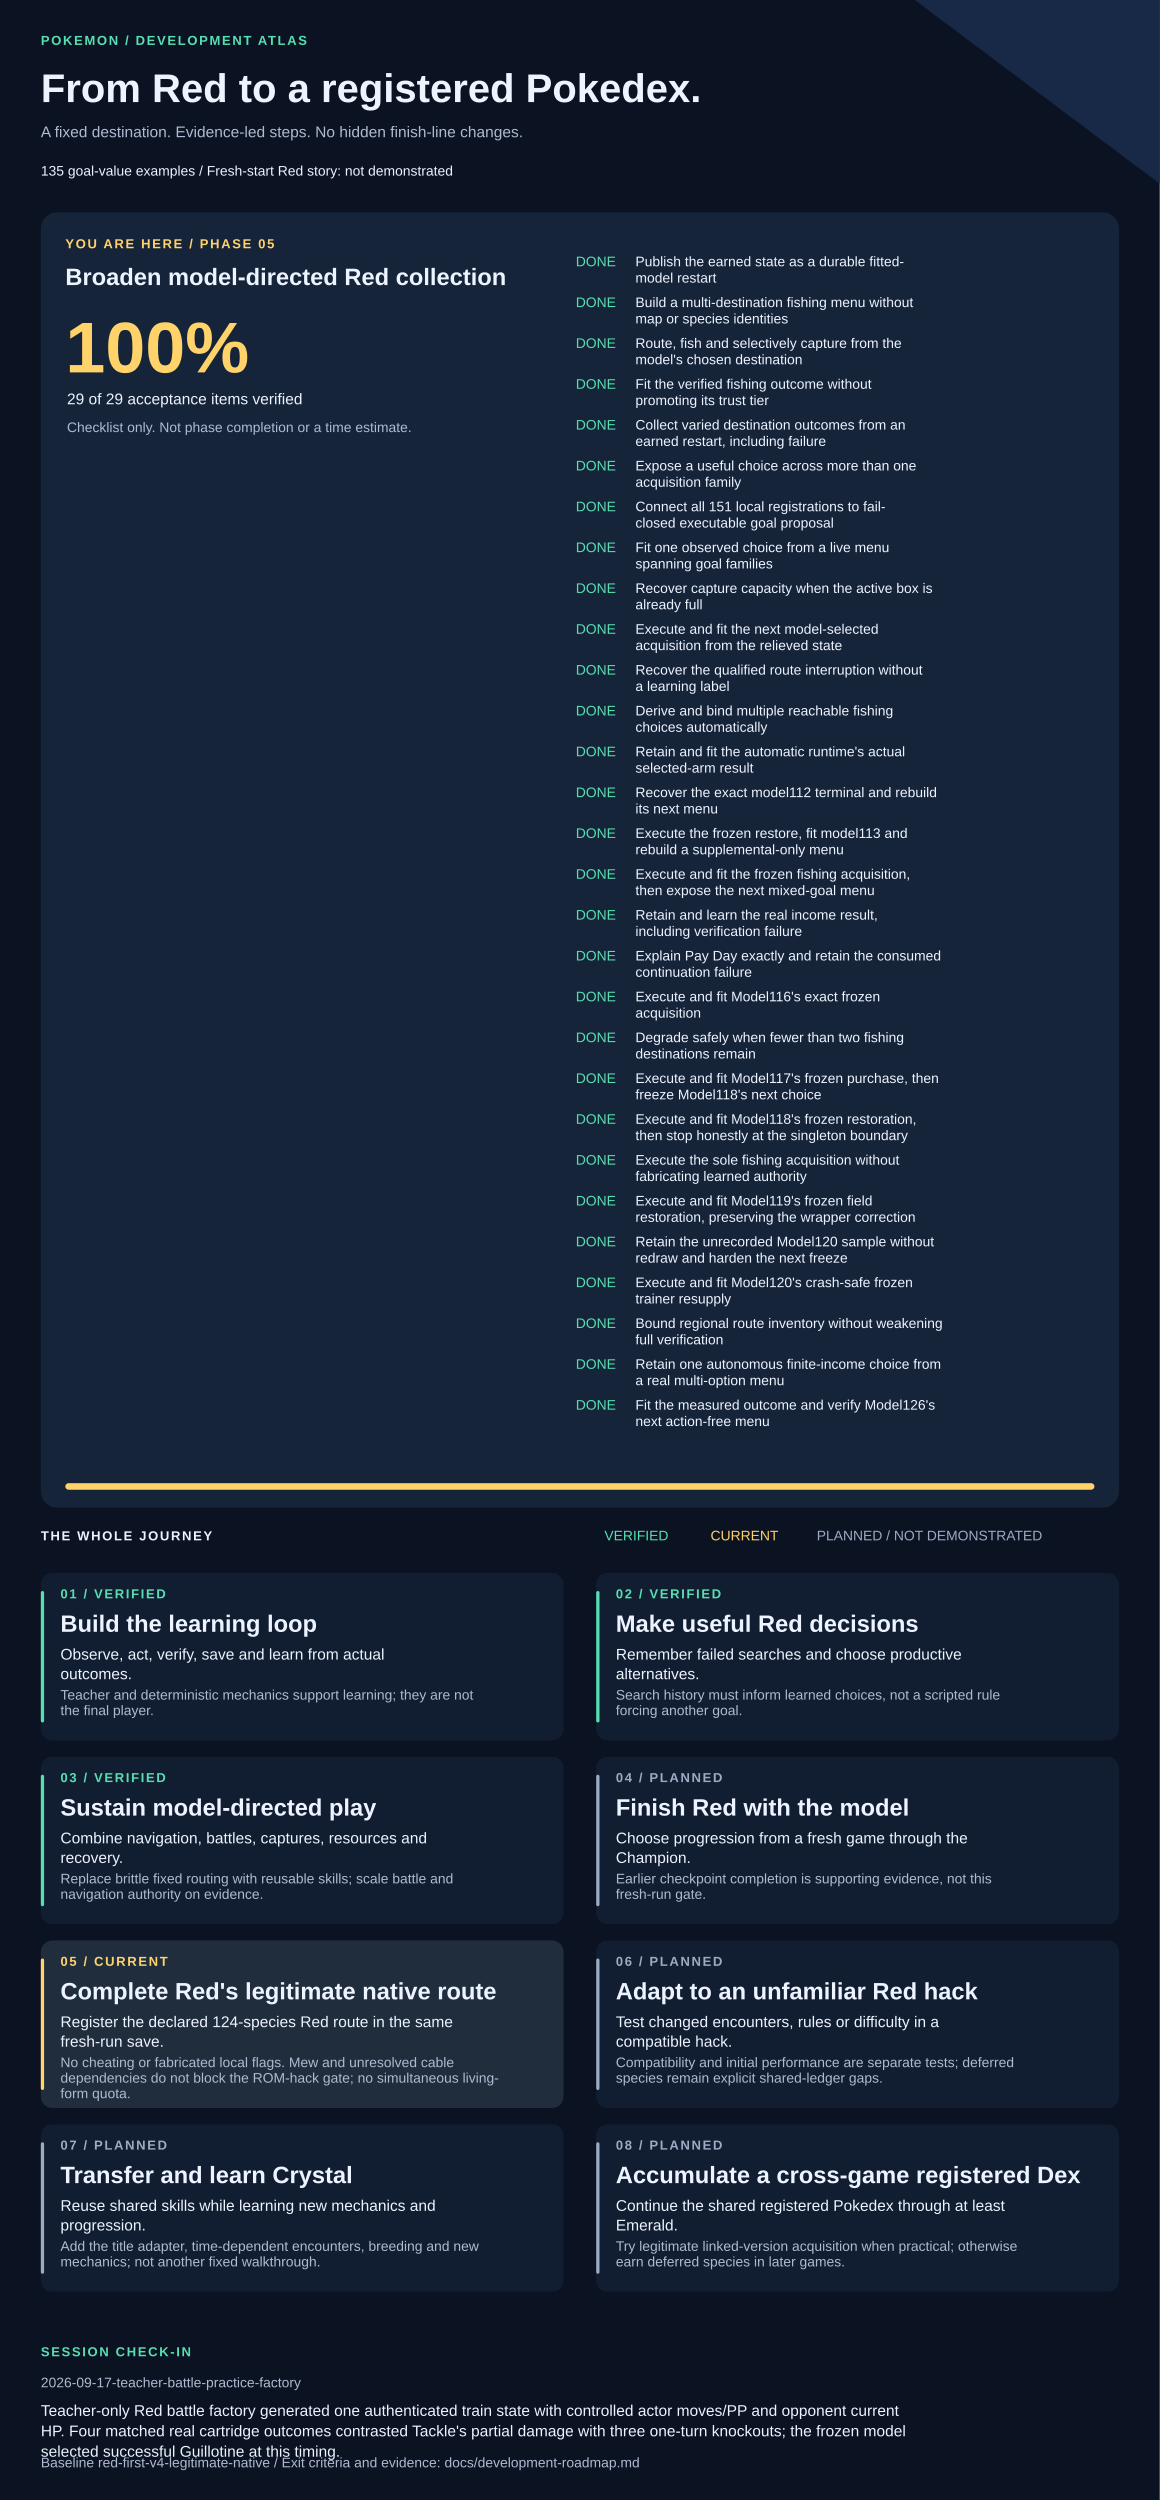
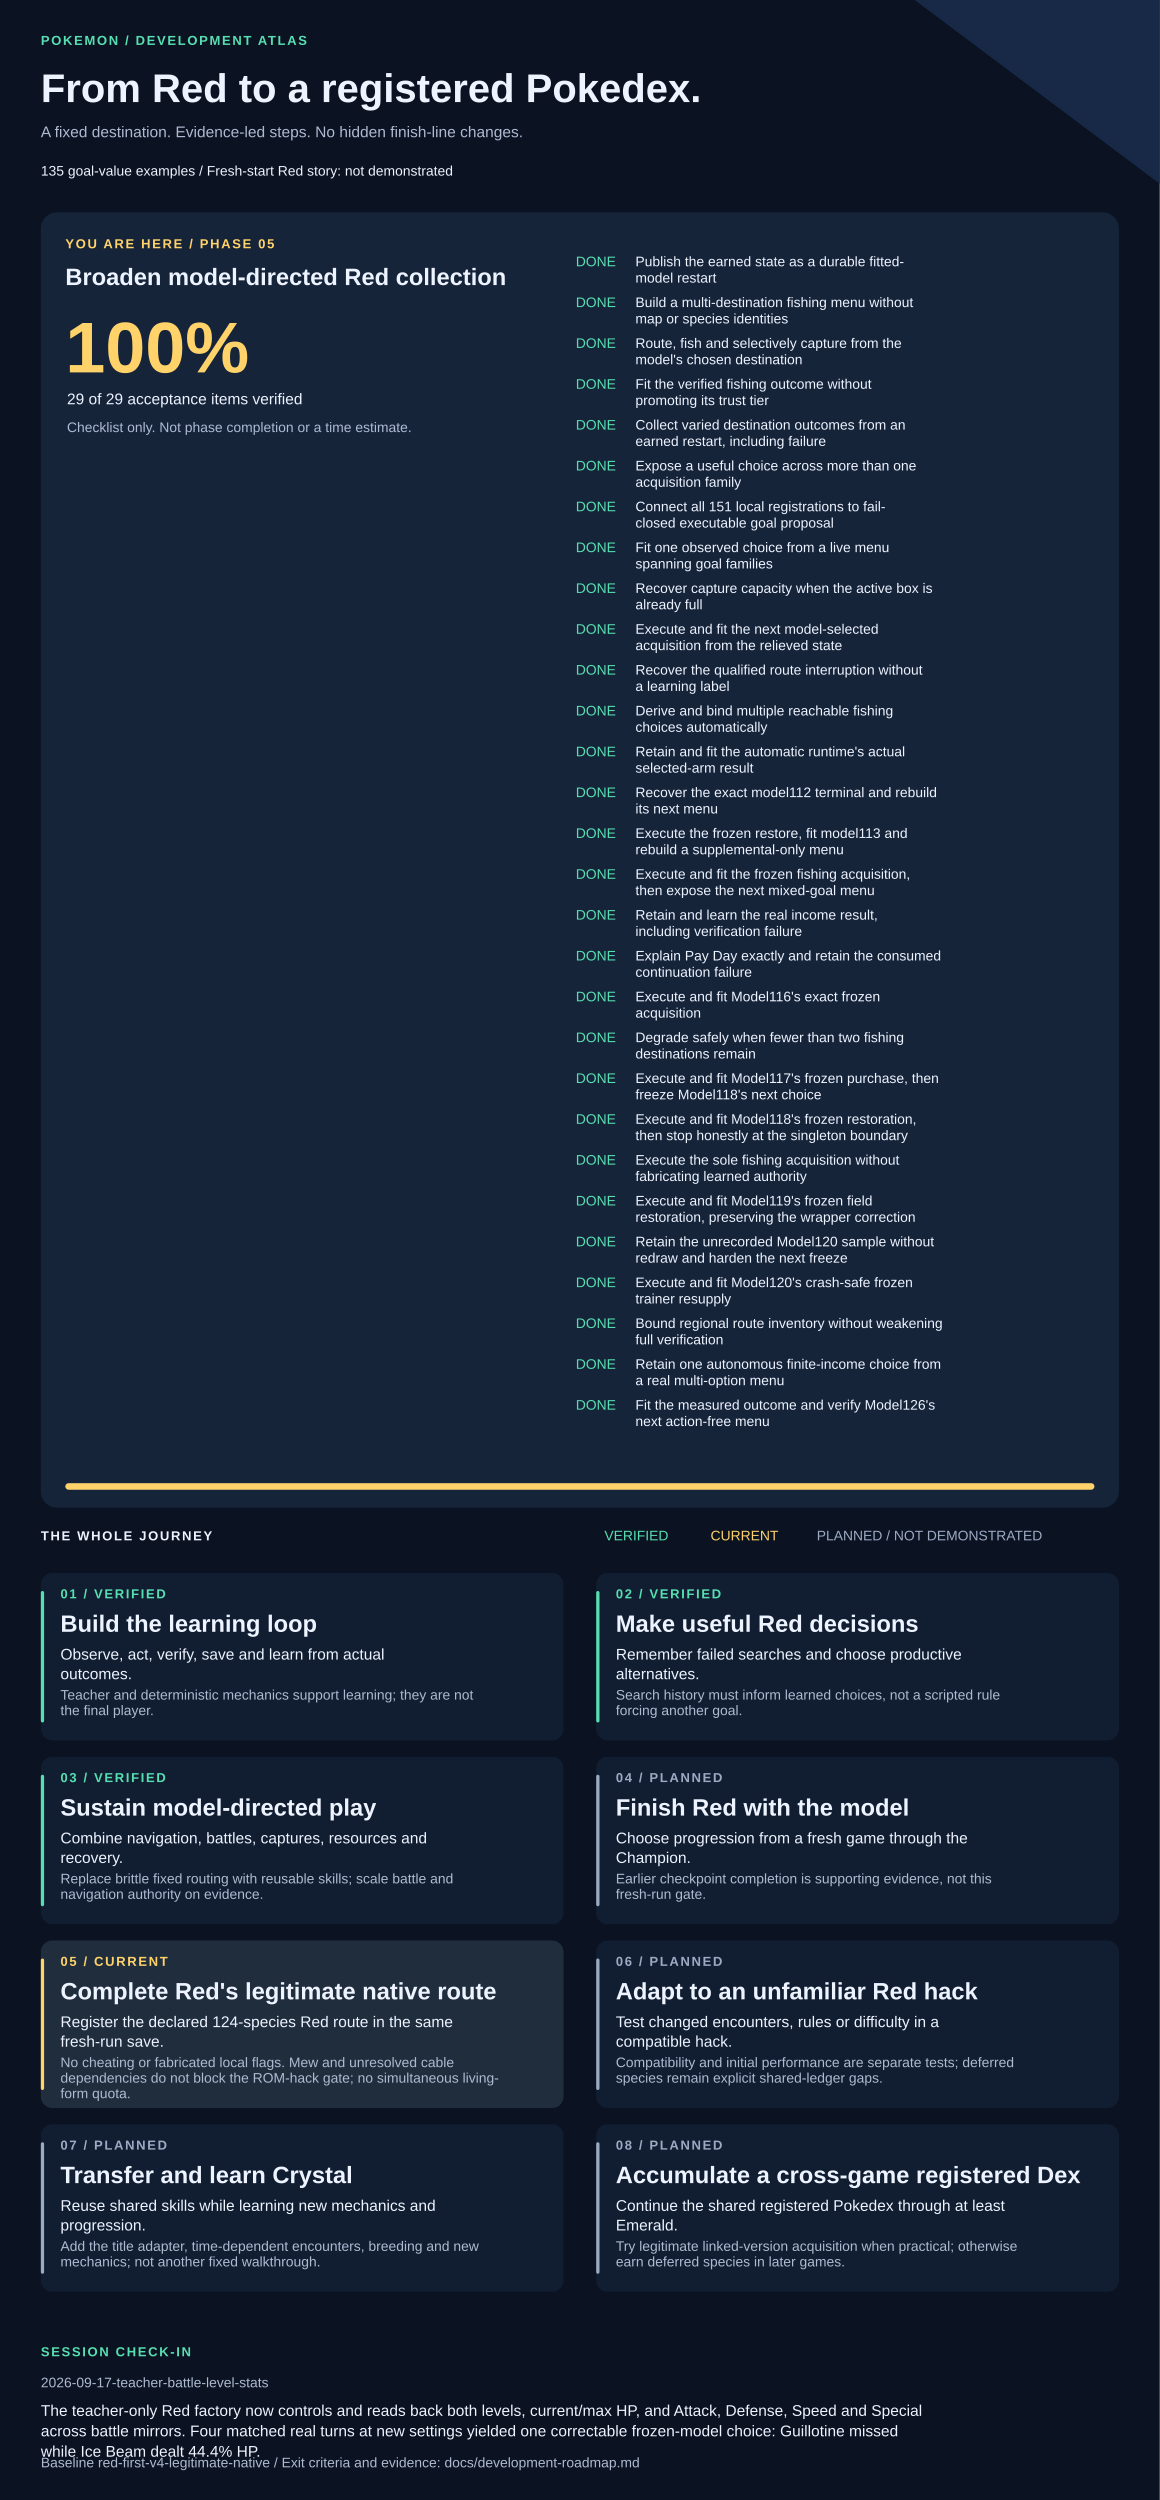
<svg xmlns="http://www.w3.org/2000/svg" width="1420" height="3061" viewBox="0 0 1420 3061" role="img" aria-labelledby="title description">
  <style>text{font-family:Arial,Helvetica,sans-serif;fill:#edf3ff}.muted{fill:#adbad1}.eyebrow{font-size:16px;letter-spacing:2px;font-weight:bold}.heading{font-size:29px;font-weight:bold}.body{font-size:19px}.small{font-size:17px}</style>
  <rect width="1420" height="3061" fill="#0b1221" />
  <path d="M1120 0H1420V225Z" fill="#172947" />
  <text x="50" y="55" class="eyebrow" style="fill:#57dfb1">POKEMON / DEVELOPMENT ATLAS</text>
  <text x="50" y="125" style="font-size:49px;font-weight:bold">From Red to a registered Pokedex.</text>
  <text x="50" y="168" class="body muted">A fixed destination. Evidence-led steps. No hidden finish-line changes.</text>
  <text x="50" y="215" class="small">135 goal-value examples  /  Fresh-start Red story: not demonstrated</text>
  <rect x="50" y="260" width="1320" height="1586" rx="20" fill="#16243a" />
  <text x="80" y="304" class="eyebrow" style="fill:#ffd36a">YOU ARE HERE / PHASE 05</text>
  <text x="80" y="349" class="heading">Broaden model-directed Red collection</text>
  <text x="80" y="456" style="font-size:88px;font-weight:bold;fill:#ffd36a">100%</text>
  <text x="82" y="495" class="body">29 of 29 acceptance items verified</text>
  <text x="82" y="529" class="small muted">Checklist only. Not phase completion or a time estimate.</text>
  <text x="705" y="326" class="small" style="fill:#57dfb1">DONE</text>
  <text x="778" y="326" class="small">Publish the earned state as a durable fitted-</text>
  <text x="778" y="346" class="small">model restart</text>
  <text x="705" y="376" class="small" style="fill:#57dfb1">DONE</text>
  <text x="778" y="376" class="small">Build a multi-destination fishing menu without</text>
  <text x="778" y="396" class="small">map or species identities</text>
  <text x="705" y="426" class="small" style="fill:#57dfb1">DONE</text>
  <text x="778" y="426" class="small">Route, fish and selectively capture from the</text>
  <text x="778" y="446" class="small">model's chosen destination</text>
  <text x="705" y="476" class="small" style="fill:#57dfb1">DONE</text>
  <text x="778" y="476" class="small">Fit the verified fishing outcome without</text>
  <text x="778" y="496" class="small">promoting its trust tier</text>
  <text x="705" y="526" class="small" style="fill:#57dfb1">DONE</text>
  <text x="778" y="526" class="small">Collect varied destination outcomes from an</text>
  <text x="778" y="546" class="small">earned restart, including failure</text>
  <text x="705" y="576" class="small" style="fill:#57dfb1">DONE</text>
  <text x="778" y="576" class="small">Expose a useful choice across more than one</text>
  <text x="778" y="596" class="small">acquisition family</text>
  <text x="705" y="626" class="small" style="fill:#57dfb1">DONE</text>
  <text x="778" y="626" class="small">Connect all 151 local registrations to fail-</text>
  <text x="778" y="646" class="small">closed executable goal proposal</text>
  <text x="705" y="676" class="small" style="fill:#57dfb1">DONE</text>
  <text x="778" y="676" class="small">Fit one observed choice from a live menu</text>
  <text x="778" y="696" class="small">spanning goal families</text>
  <text x="705" y="726" class="small" style="fill:#57dfb1">DONE</text>
  <text x="778" y="726" class="small">Recover capture capacity when the active box is</text>
  <text x="778" y="746" class="small">already full</text>
  <text x="705" y="776" class="small" style="fill:#57dfb1">DONE</text>
  <text x="778" y="776" class="small">Execute and fit the next model-selected</text>
  <text x="778" y="796" class="small">acquisition from the relieved state</text>
  <text x="705" y="826" class="small" style="fill:#57dfb1">DONE</text>
  <text x="778" y="826" class="small">Recover the qualified route interruption without</text>
  <text x="778" y="846" class="small">a learning label</text>
  <text x="705" y="876" class="small" style="fill:#57dfb1">DONE</text>
  <text x="778" y="876" class="small">Derive and bind multiple reachable fishing</text>
  <text x="778" y="896" class="small">choices automatically</text>
  <text x="705" y="926" class="small" style="fill:#57dfb1">DONE</text>
  <text x="778" y="926" class="small">Retain and fit the automatic runtime's actual</text>
  <text x="778" y="946" class="small">selected-arm result</text>
  <text x="705" y="976" class="small" style="fill:#57dfb1">DONE</text>
  <text x="778" y="976" class="small">Recover the exact model112 terminal and rebuild</text>
  <text x="778" y="996" class="small">its next menu</text>
  <text x="705" y="1026" class="small" style="fill:#57dfb1">DONE</text>
  <text x="778" y="1026" class="small">Execute the frozen restore, fit model113 and</text>
  <text x="778" y="1046" class="small">rebuild a supplemental-only menu</text>
  <text x="705" y="1076" class="small" style="fill:#57dfb1">DONE</text>
  <text x="778" y="1076" class="small">Execute and fit the frozen fishing acquisition,</text>
  <text x="778" y="1096" class="small">then expose the next mixed-goal menu</text>
  <text x="705" y="1126" class="small" style="fill:#57dfb1">DONE</text>
  <text x="778" y="1126" class="small">Retain and learn the real income result,</text>
  <text x="778" y="1146" class="small">including verification failure</text>
  <text x="705" y="1176" class="small" style="fill:#57dfb1">DONE</text>
  <text x="778" y="1176" class="small">Explain Pay Day exactly and retain the consumed</text>
  <text x="778" y="1196" class="small">continuation failure</text>
  <text x="705" y="1226" class="small" style="fill:#57dfb1">DONE</text>
  <text x="778" y="1226" class="small">Execute and fit Model116's exact frozen</text>
  <text x="778" y="1246" class="small">acquisition</text>
  <text x="705" y="1276" class="small" style="fill:#57dfb1">DONE</text>
  <text x="778" y="1276" class="small">Degrade safely when fewer than two fishing</text>
  <text x="778" y="1296" class="small">destinations remain</text>
  <text x="705" y="1326" class="small" style="fill:#57dfb1">DONE</text>
  <text x="778" y="1326" class="small">Execute and fit Model117's frozen purchase, then</text>
  <text x="778" y="1346" class="small">freeze Model118's next choice</text>
  <text x="705" y="1376" class="small" style="fill:#57dfb1">DONE</text>
  <text x="778" y="1376" class="small">Execute and fit Model118's frozen restoration,</text>
  <text x="778" y="1396" class="small">then stop honestly at the singleton boundary</text>
  <text x="705" y="1426" class="small" style="fill:#57dfb1">DONE</text>
  <text x="778" y="1426" class="small">Execute the sole fishing acquisition without</text>
  <text x="778" y="1446" class="small">fabricating learned authority</text>
  <text x="705" y="1476" class="small" style="fill:#57dfb1">DONE</text>
  <text x="778" y="1476" class="small">Execute and fit Model119's frozen field</text>
  <text x="778" y="1496" class="small">restoration, preserving the wrapper correction</text>
  <text x="705" y="1526" class="small" style="fill:#57dfb1">DONE</text>
  <text x="778" y="1526" class="small">Retain the unrecorded Model120 sample without</text>
  <text x="778" y="1546" class="small">redraw and harden the next freeze</text>
  <text x="705" y="1576" class="small" style="fill:#57dfb1">DONE</text>
  <text x="778" y="1576" class="small">Execute and fit Model120's crash-safe frozen</text>
  <text x="778" y="1596" class="small">trainer resupply</text>
  <text x="705" y="1626" class="small" style="fill:#57dfb1">DONE</text>
  <text x="778" y="1626" class="small">Bound regional route inventory without weakening</text>
  <text x="778" y="1646" class="small">full verification</text>
  <text x="705" y="1676" class="small" style="fill:#57dfb1">DONE</text>
  <text x="778" y="1676" class="small">Retain one autonomous finite-income choice from</text>
  <text x="778" y="1696" class="small">a real multi-option menu</text>
  <text x="705" y="1726" class="small" style="fill:#57dfb1">DONE</text>
  <text x="778" y="1726" class="small">Fit the measured outcome and verify Model126's</text>
  <text x="778" y="1746" class="small">next action-free menu</text>
  <rect x="80" y="1816" width="1260" height="8" rx="4" fill="#293b55" />
  <rect x="80" y="1816" width="1260" height="8" rx="4" fill="#ffd36a" />
  <text x="50" y="1886" class="eyebrow">THE WHOLE JOURNEY</text>
  <text x="740" y="1886" class="small" style="fill:#57dfb1">VERIFIED</text>
  <text x="870" y="1886" class="small" style="fill:#ffd36a">CURRENT</text>
  <text x="1000" y="1886" class="small" style="fill:#9daac4">PLANNED / NOT DEMONSTRATED</text>
  <rect x="50" y="1926" width="640" height="205" rx="14" fill="#111e31" />
  <rect x="50" y="1948" width="4" height="161" rx="2" fill="#57dfb1" />
  <text x="74" y="1957" class="eyebrow" style="fill:#57dfb1">01 / VERIFIED</text>
  <text x="74" y="1998" class="heading">Build the learning loop</text>
  <text x="74" y="2032" class="body">Observe, act, verify, save and learn from actual</text>
  <text x="74" y="2056" class="body">outcomes.</text>
  <text x="74" y="2081" class="small muted">Teacher and deterministic mechanics support learning; they are not</text>
  <text x="74" y="2100" class="small muted">the final player.</text>
  <rect x="730" y="1926" width="640" height="205" rx="14" fill="#111e31" />
  <rect x="730" y="1948" width="4" height="161" rx="2" fill="#57dfb1" />
  <text x="754" y="1957" class="eyebrow" style="fill:#57dfb1">02 / VERIFIED</text>
  <text x="754" y="1998" class="heading">Make useful Red decisions</text>
  <text x="754" y="2032" class="body">Remember failed searches and choose productive</text>
  <text x="754" y="2056" class="body">alternatives.</text>
  <text x="754" y="2081" class="small muted">Search history must inform learned choices, not a scripted rule</text>
  <text x="754" y="2100" class="small muted">forcing another goal.</text>
  <rect x="50" y="2151" width="640" height="205" rx="14" fill="#111e31" />
  <rect x="50" y="2173" width="4" height="161" rx="2" fill="#57dfb1" />
  <text x="74" y="2182" class="eyebrow" style="fill:#57dfb1">03 / VERIFIED</text>
  <text x="74" y="2223" class="heading">Sustain model-directed play</text>
  <text x="74" y="2257" class="body">Combine navigation, battles, captures, resources and</text>
  <text x="74" y="2281" class="body">recovery.</text>
  <text x="74" y="2306" class="small muted">Replace brittle fixed routing with reusable skills; scale battle and</text>
  <text x="74" y="2325" class="small muted">navigation authority on evidence.</text>
  <rect x="730" y="2151" width="640" height="205" rx="14" fill="#111e31" />
  <rect x="730" y="2173" width="4" height="161" rx="2" fill="#9daac4" />
  <text x="754" y="2182" class="eyebrow" style="fill:#9daac4">04 / PLANNED</text>
  <text x="754" y="2223" class="heading">Finish Red with the model</text>
  <text x="754" y="2257" class="body">Choose progression from a fresh game through the</text>
  <text x="754" y="2281" class="body">Champion.</text>
  <text x="754" y="2306" class="small muted">Earlier checkpoint completion is supporting evidence, not this</text>
  <text x="754" y="2325" class="small muted">fresh-run gate.</text>
  <rect x="50" y="2376" width="640" height="205" rx="14" fill="#202d3d" />
  <rect x="50" y="2398" width="4" height="161" rx="2" fill="#ffd36a" />
  <text x="74" y="2407" class="eyebrow" style="fill:#ffd36a">05 / CURRENT</text>
  <text x="74" y="2448" class="heading">Complete Red's legitimate native route</text>
  <text x="74" y="2482" class="body">Register the declared 124-species Red route in the same</text>
  <text x="74" y="2506" class="body">fresh-run save.</text>
  <text x="74" y="2531" class="small muted">No cheating or fabricated local flags. Mew and unresolved cable</text>
  <text x="74" y="2550" class="small muted">dependencies do not block the ROM-hack gate; no simultaneous living-</text>
  <text x="74" y="2569" class="small muted">form quota.</text>
  <rect x="730" y="2376" width="640" height="205" rx="14" fill="#111e31" />
  <rect x="730" y="2398" width="4" height="161" rx="2" fill="#9daac4" />
  <text x="754" y="2407" class="eyebrow" style="fill:#9daac4">06 / PLANNED</text>
  <text x="754" y="2448" class="heading">Adapt to an unfamiliar Red hack</text>
  <text x="754" y="2482" class="body">Test changed encounters, rules or difficulty in a</text>
  <text x="754" y="2506" class="body">compatible hack.</text>
  <text x="754" y="2531" class="small muted">Compatibility and initial performance are separate tests; deferred</text>
  <text x="754" y="2550" class="small muted">species remain explicit shared-ledger gaps.</text>
  <rect x="50" y="2601" width="640" height="205" rx="14" fill="#111e31" />
  <rect x="50" y="2623" width="4" height="161" rx="2" fill="#9daac4" />
  <text x="74" y="2632" class="eyebrow" style="fill:#9daac4">07 / PLANNED</text>
  <text x="74" y="2673" class="heading">Transfer and learn Crystal</text>
  <text x="74" y="2707" class="body">Reuse shared skills while learning new mechanics and</text>
  <text x="74" y="2731" class="body">progression.</text>
  <text x="74" y="2756" class="small muted">Add the title adapter, time-dependent encounters, breeding and new</text>
  <text x="74" y="2775" class="small muted">mechanics; not another fixed walkthrough.</text>
  <rect x="730" y="2601" width="640" height="205" rx="14" fill="#111e31" />
  <rect x="730" y="2623" width="4" height="161" rx="2" fill="#9daac4" />
  <text x="754" y="2632" class="eyebrow" style="fill:#9daac4">08 / PLANNED</text>
  <text x="754" y="2673" class="heading">Accumulate a cross-game registered Dex</text>
  <text x="754" y="2707" class="body">Continue the shared registered Pokedex through at least</text>
  <text x="754" y="2731" class="body">Emerald.</text>
  <text x="754" y="2756" class="small muted">Try legitimate linked-version acquisition when practical; otherwise</text>
  <text x="754" y="2775" class="small muted">earn deferred species in later games.</text>
  <text x="50" y="2885" class="eyebrow" style="fill:#57dfb1">SESSION CHECK-IN</text>
-   <text x="50" y="2923" class="small muted">2026-09-17-teacher-battle-practice-factory</text>
-   <text x="50" y="2958" class="body">Teacher-only Red battle factory generated one authenticated train state with controlled actor moves/PP and opponent current</text>
-   <text x="50" y="2983" class="body">HP. Four matched real cartridge outcomes contrasted Tackle's partial damage with three one-turn knockouts; the frozen model</text>
-   <text x="50" y="3008" class="body">selected successful Guillotine at this timing.</text>
+   <text x="50" y="2923" class="small muted">2026-09-17-teacher-battle-level-stats</text>
+   <text x="50" y="2958" class="body">The teacher-only Red factory now controls and reads back both levels, current/max HP, and Attack, Defense, Speed and Special</text>
+   <text x="50" y="2983" class="body">across battle mirrors. Four matched real turns at new settings yielded one correctable frozen-model choice: Guillotine missed</text>
+   <text x="50" y="3008" class="body">while Ice Beam dealt 44.4% HP.</text>
  <text x="50" y="3021" class="small muted">Baseline red-first-v4-legitimate-native / Exit criteria and evidence: docs/development-roadmap.md</text>
</svg>
